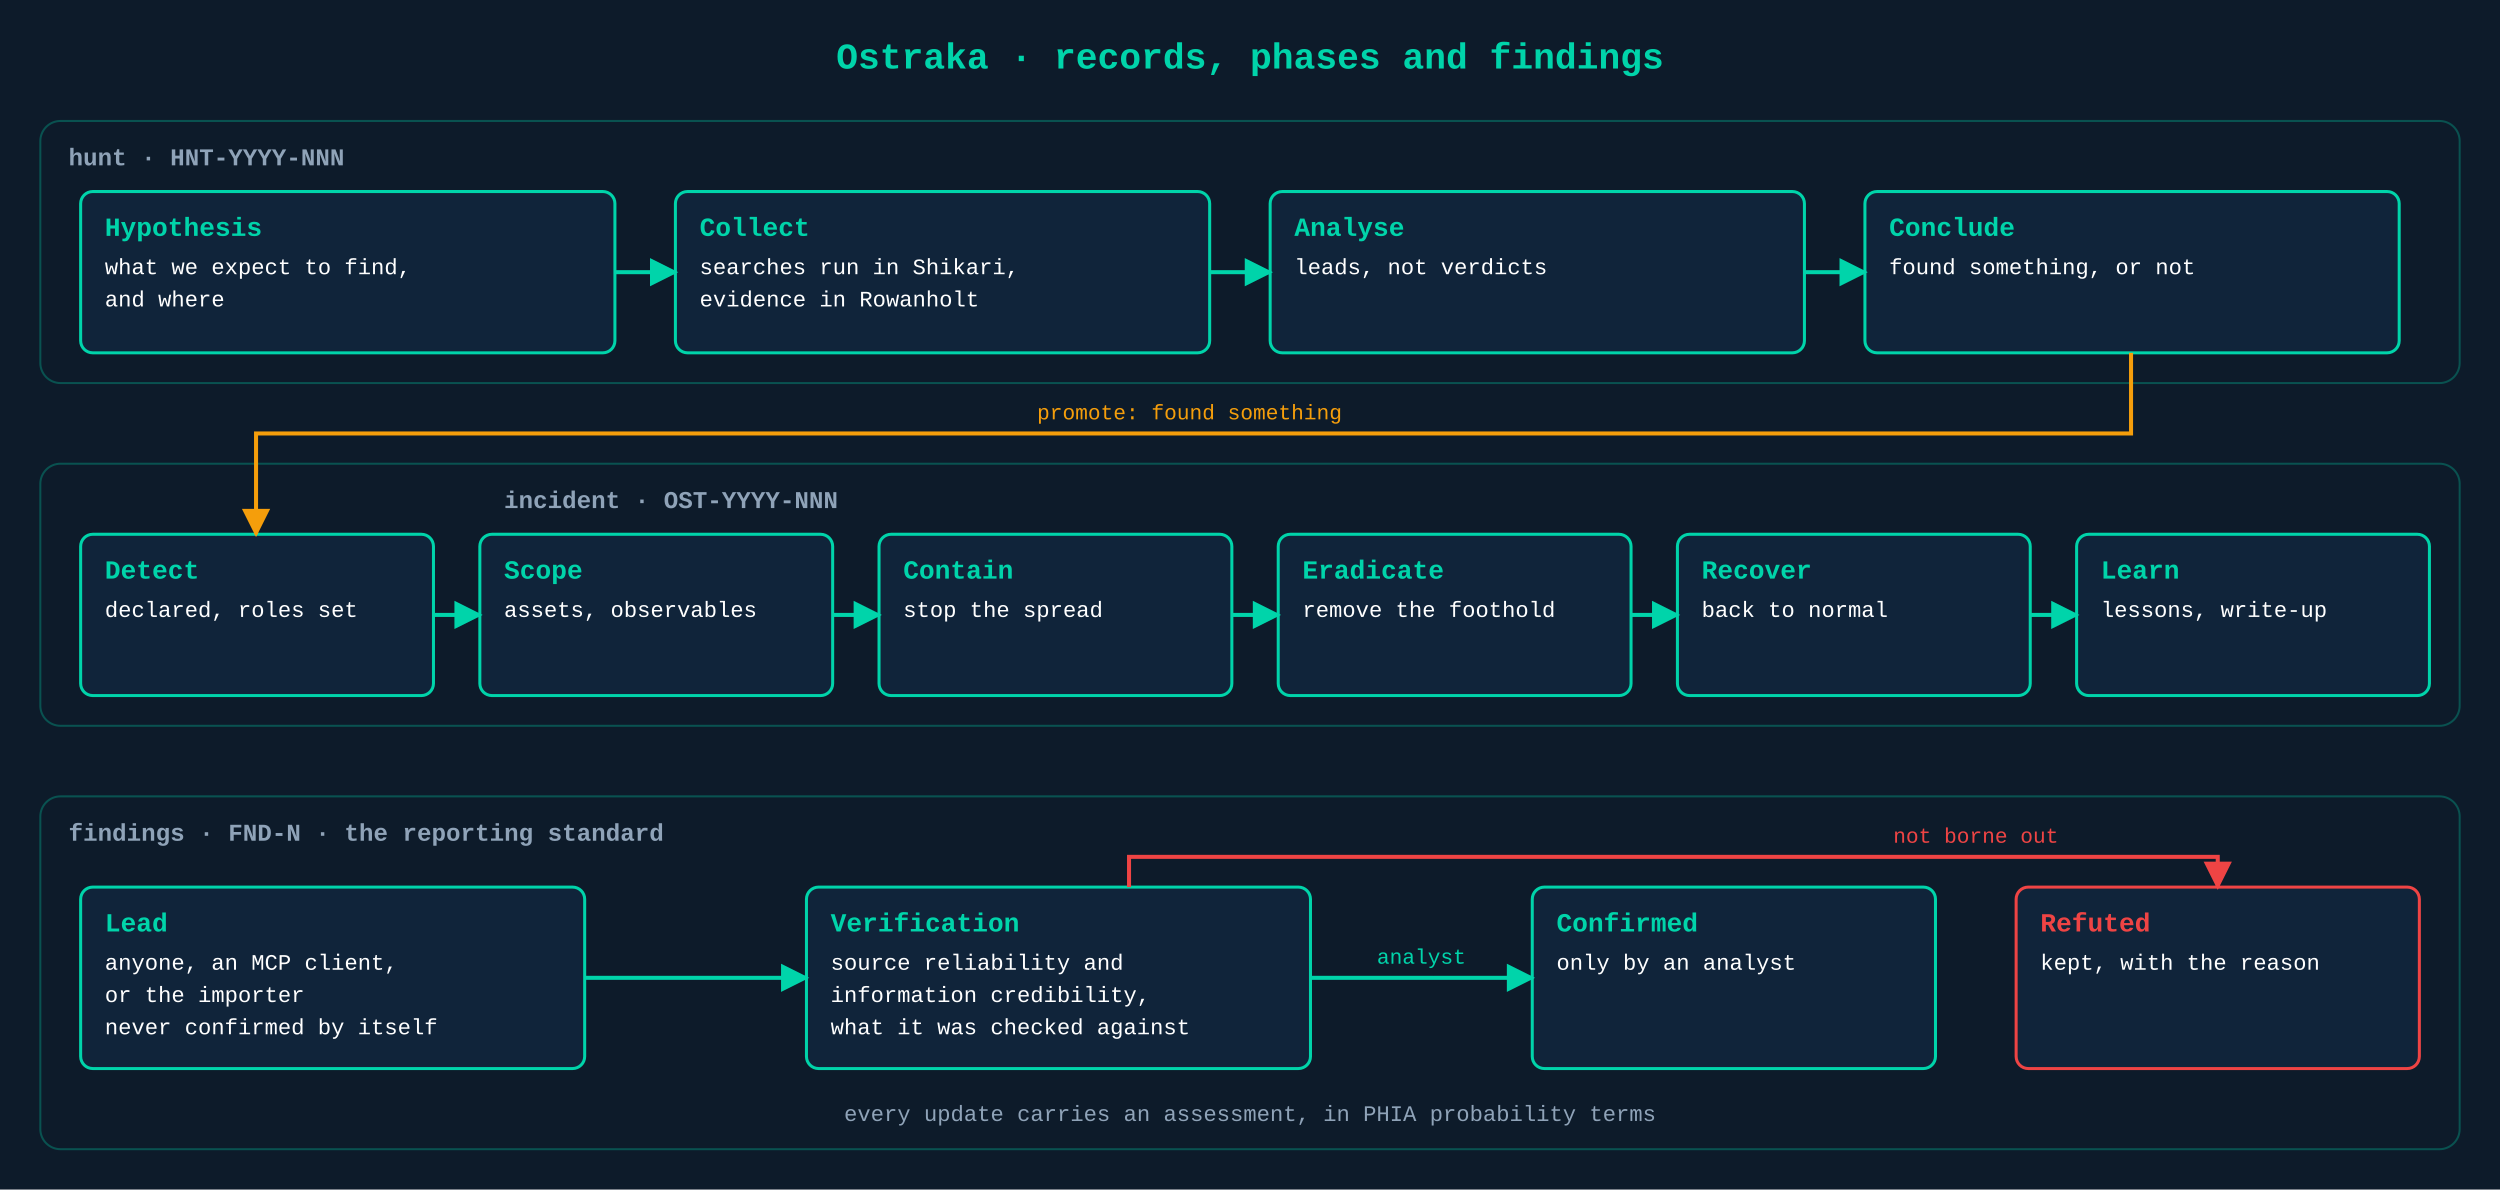
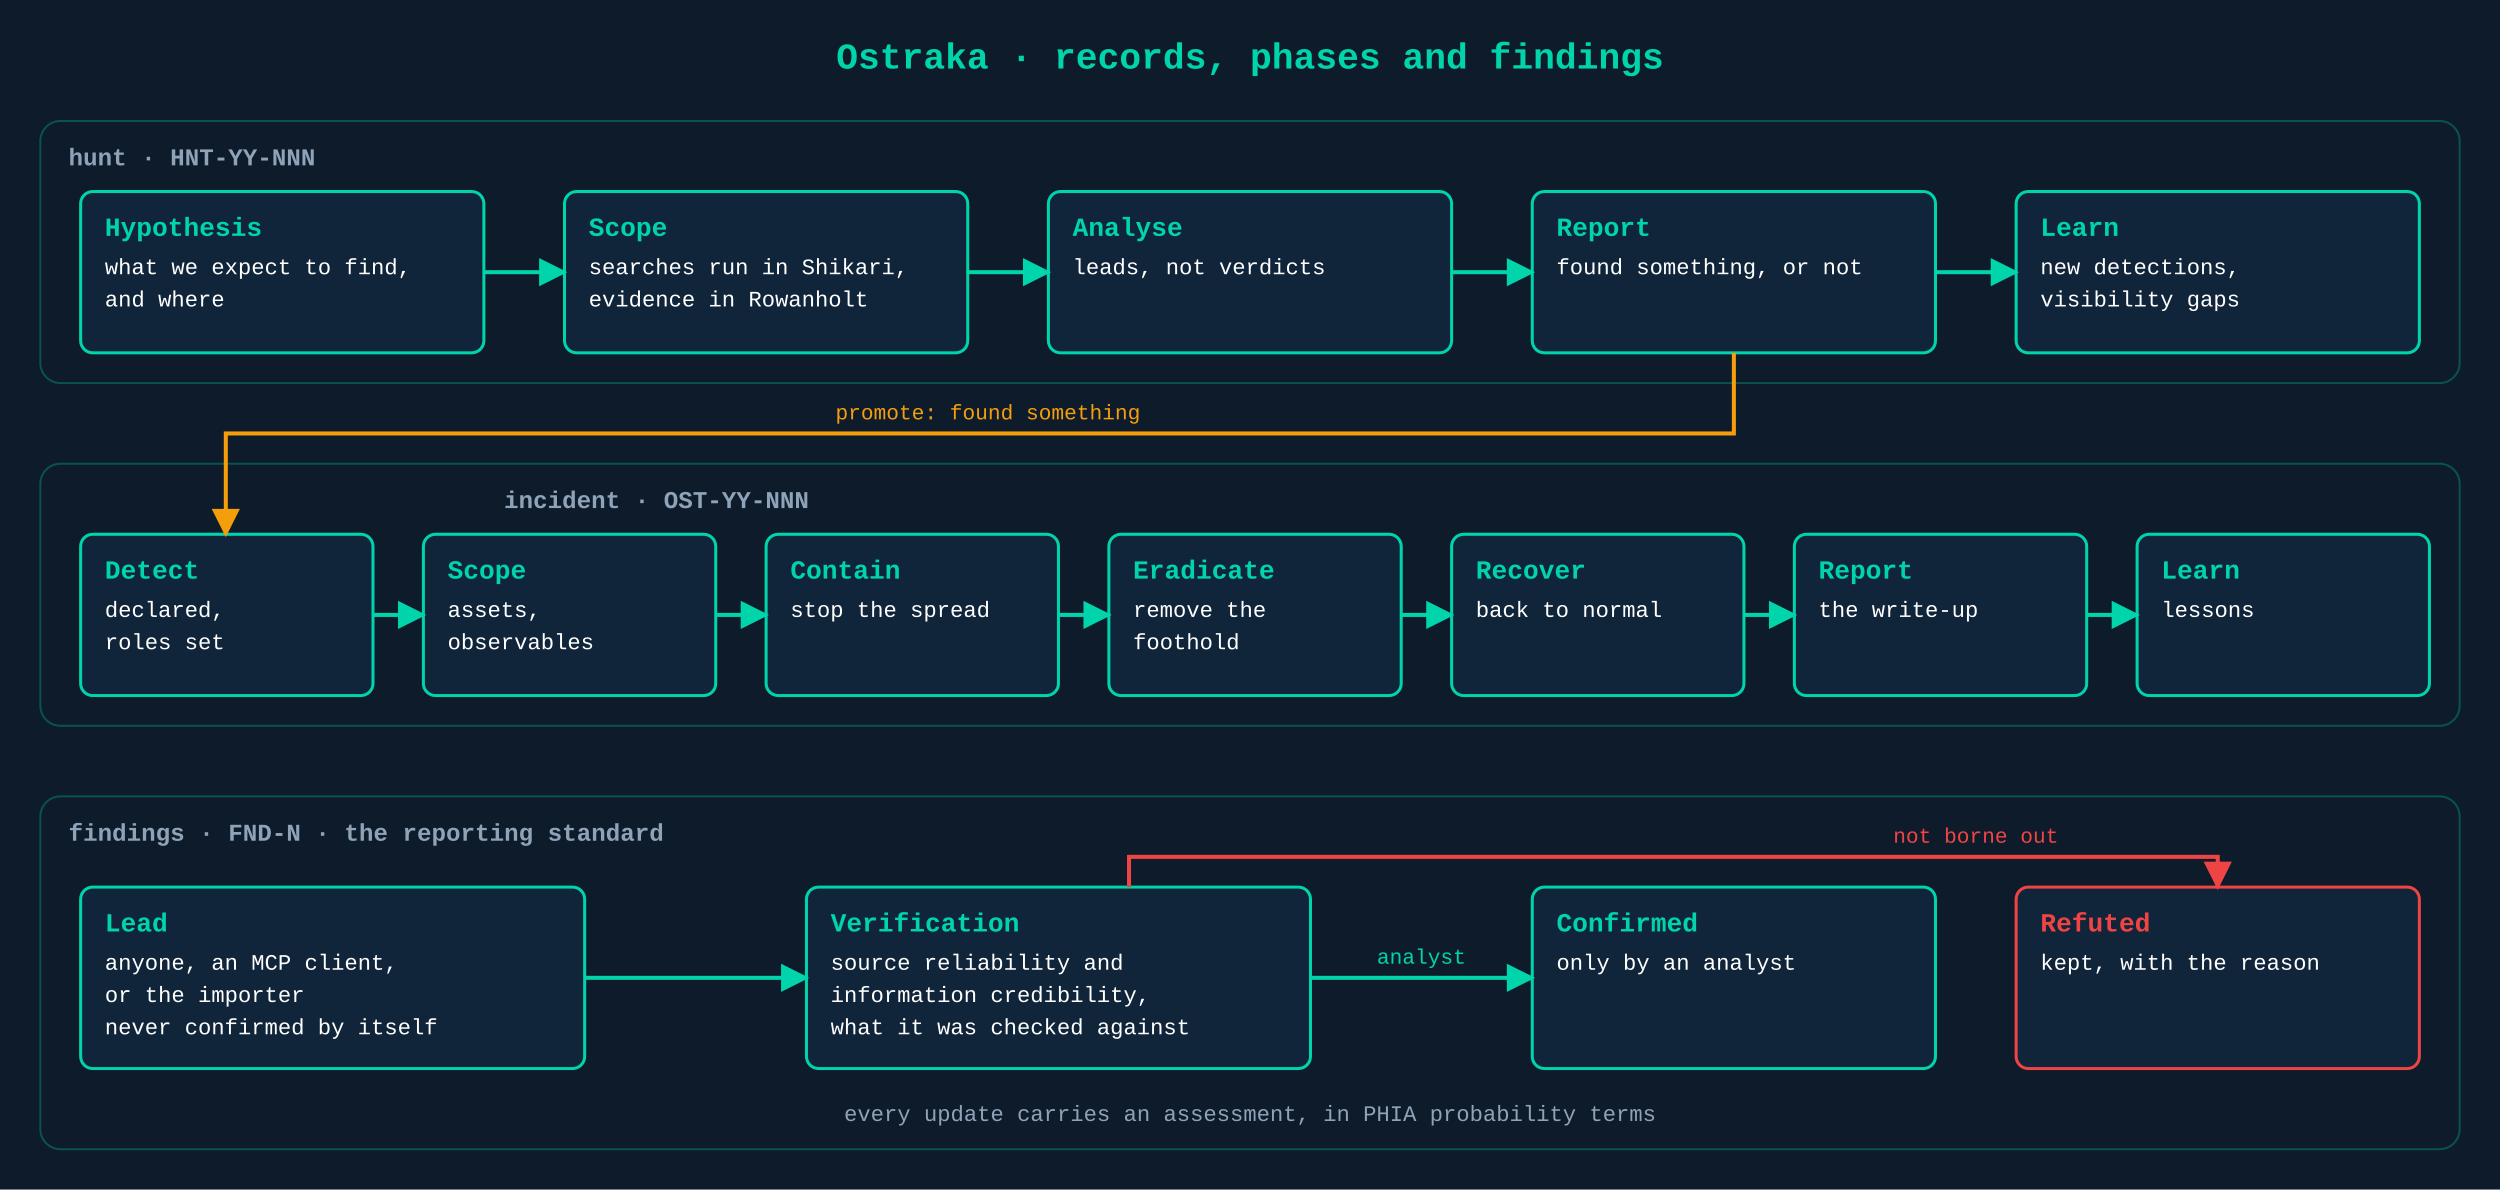
<svg xmlns="http://www.w3.org/2000/svg" viewBox="0 0 1240 590" font-family="'JetBrains Mono','Courier New',monospace">
  <defs>
    <marker id="et" viewBox="0 0 10 10" refX="9" refY="5" markerWidth="7" markerHeight="7" orient="auto">
      <path d="M0 0 L10 5 L0 10 z" fill="#00D4AA" />
    </marker>
    <marker id="st" viewBox="0 0 10 10" refX="1" refY="5" markerWidth="7" markerHeight="7" orient="auto">
      <path d="M10 0 L0 5 L10 10 z" fill="#00D4AA" />
    </marker>
    <marker id="ea" viewBox="0 0 10 10" refX="9" refY="5" markerWidth="7" markerHeight="7" orient="auto">
      <path d="M0 0 L10 5 L0 10 z" fill="#F59E0B" />
    </marker>
    <marker id="sa" viewBox="0 0 10 10" refX="1" refY="5" markerWidth="7" markerHeight="7" orient="auto">
      <path d="M10 0 L0 5 L10 10 z" fill="#F59E0B" />
    </marker>
    <marker id="er" viewBox="0 0 10 10" refX="9" refY="5" markerWidth="7" markerHeight="7" orient="auto">
      <path d="M0 0 L10 5 L0 10 z" fill="#EF4444" />
    </marker>
    <marker id="sr" viewBox="0 0 10 10" refX="1" refY="5" markerWidth="7" markerHeight="7" orient="auto">
      <path d="M10 0 L0 5 L10 10 z" fill="#EF4444" />
    </marker>
  </defs>
  <rect width="1240" height="590" fill="#0D1B2A" />
  <text x="620.0" y="34" font-size="18" fill="#00D4AA" text-anchor="middle" font-weight="700">Ostraka · records, phases and findings</text>
  <rect x="20" y="60" width="1200" height="130" rx="10" fill="none" stroke="#00D4AA" stroke-opacity="0.3" stroke-width="1" />
-   <text x="34" y="82" font-size="12" fill="#8FA3B8" text-anchor="start" font-weight="700">hunt  ·  HNT-YYYY-NNN</text>
-   <rect x="40" y="95" width="265" height="80" rx="6" fill="#10243A" stroke="#00D4AA" stroke-width="1.5" />
+   <text x="34" y="82" font-size="12" fill="#8FA3B8" text-anchor="start" font-weight="700">hunt  ·  HNT-YY-NNN</text>
+   <rect x="40" y="95" width="200" height="80" rx="6" fill="#10243A" stroke="#00D4AA" stroke-width="1.5" />
  <text x="52" y="117" font-size="13" fill="#00D4AA" text-anchor="start" font-weight="700">Hypothesis</text>
  <text x="52" y="136" font-size="11" fill="#FFFFFF" text-anchor="start" font-weight="400">what we expect to find,</text>
  <text x="52" y="152" font-size="11" fill="#FFFFFF" text-anchor="start" font-weight="400">and where</text>
-   <rect x="335" y="95" width="265" height="80" rx="6" fill="#10243A" stroke="#00D4AA" stroke-width="1.5" />
-   <text x="347" y="117" font-size="13" fill="#00D4AA" text-anchor="start" font-weight="700">Collect</text>
-   <text x="347" y="136" font-size="11" fill="#FFFFFF" text-anchor="start" font-weight="400">searches run in Shikari,</text>
-   <text x="347" y="152" font-size="11" fill="#FFFFFF" text-anchor="start" font-weight="400">evidence in Rowanholt</text>
-   <rect x="630" y="95" width="265" height="80" rx="6" fill="#10243A" stroke="#00D4AA" stroke-width="1.5" />
-   <text x="642" y="117" font-size="13" fill="#00D4AA" text-anchor="start" font-weight="700">Analyse</text>
-   <text x="642" y="136" font-size="11" fill="#FFFFFF" text-anchor="start" font-weight="400">leads, not verdicts</text>
-   <rect x="925" y="95" width="265" height="80" rx="6" fill="#10243A" stroke="#00D4AA" stroke-width="1.5" />
-   <text x="937" y="117" font-size="13" fill="#00D4AA" text-anchor="start" font-weight="700">Conclude</text>
-   <text x="937" y="136" font-size="11" fill="#FFFFFF" text-anchor="start" font-weight="400">found something, or not</text>
-   <path d="M305 135 L335 135" fill="none" stroke="#00D4AA" stroke-width="2" marker-end="url(#et)" />
-   <path d="M600 135 L630 135" fill="none" stroke="#00D4AA" stroke-width="2" marker-end="url(#et)" />
-   <path d="M895 135 L925 135" fill="none" stroke="#00D4AA" stroke-width="2" marker-end="url(#et)" />
+   <rect x="280" y="95" width="200" height="80" rx="6" fill="#10243A" stroke="#00D4AA" stroke-width="1.5" />
+   <text x="292" y="117" font-size="13" fill="#00D4AA" text-anchor="start" font-weight="700">Scope</text>
+   <text x="292" y="136" font-size="11" fill="#FFFFFF" text-anchor="start" font-weight="400">searches run in Shikari,</text>
+   <text x="292" y="152" font-size="11" fill="#FFFFFF" text-anchor="start" font-weight="400">evidence in Rowanholt</text>
+   <rect x="520" y="95" width="200" height="80" rx="6" fill="#10243A" stroke="#00D4AA" stroke-width="1.5" />
+   <text x="532" y="117" font-size="13" fill="#00D4AA" text-anchor="start" font-weight="700">Analyse</text>
+   <text x="532" y="136" font-size="11" fill="#FFFFFF" text-anchor="start" font-weight="400">leads, not verdicts</text>
+   <rect x="760" y="95" width="200" height="80" rx="6" fill="#10243A" stroke="#00D4AA" stroke-width="1.5" />
+   <text x="772" y="117" font-size="13" fill="#00D4AA" text-anchor="start" font-weight="700">Report</text>
+   <text x="772" y="136" font-size="11" fill="#FFFFFF" text-anchor="start" font-weight="400">found something, or not</text>
+   <rect x="1000" y="95" width="200" height="80" rx="6" fill="#10243A" stroke="#00D4AA" stroke-width="1.5" />
+   <text x="1012" y="117" font-size="13" fill="#00D4AA" text-anchor="start" font-weight="700">Learn</text>
+   <text x="1012" y="136" font-size="11" fill="#FFFFFF" text-anchor="start" font-weight="400">new detections,</text>
+   <text x="1012" y="152" font-size="11" fill="#FFFFFF" text-anchor="start" font-weight="400">visibility gaps</text>
+   <path d="M240 135 L280 135" fill="none" stroke="#00D4AA" stroke-width="2" marker-end="url(#et)" />
+   <path d="M480 135 L520 135" fill="none" stroke="#00D4AA" stroke-width="2" marker-end="url(#et)" />
+   <path d="M720 135 L760 135" fill="none" stroke="#00D4AA" stroke-width="2" marker-end="url(#et)" />
+   <path d="M960 135 L1000 135" fill="none" stroke="#00D4AA" stroke-width="2" marker-end="url(#et)" />
  <rect x="20" y="230" width="1200" height="130" rx="10" fill="none" stroke="#00D4AA" stroke-opacity="0.3" stroke-width="1" />
-   <text x="250" y="252" font-size="12" fill="#8FA3B8" text-anchor="start" font-weight="700">incident  ·  OST-YYYY-NNN</text>
-   <rect x="40" y="265" width="175" height="80" rx="6" fill="#10243A" stroke="#00D4AA" stroke-width="1.5" />
+   <text x="250" y="252" font-size="12" fill="#8FA3B8" text-anchor="start" font-weight="700">incident  ·  OST-YY-NNN</text>
+   <rect x="40" y="265" width="145" height="80" rx="6" fill="#10243A" stroke="#00D4AA" stroke-width="1.5" />
  <text x="52" y="287" font-size="13" fill="#00D4AA" text-anchor="start" font-weight="700">Detect</text>
-   <text x="52" y="306" font-size="11" fill="#FFFFFF" text-anchor="start" font-weight="400">declared, roles set</text>
-   <rect x="238" y="265" width="175" height="80" rx="6" fill="#10243A" stroke="#00D4AA" stroke-width="1.5" />
-   <text x="250" y="287" font-size="13" fill="#00D4AA" text-anchor="start" font-weight="700">Scope</text>
-   <text x="250" y="306" font-size="11" fill="#FFFFFF" text-anchor="start" font-weight="400">assets, observables</text>
-   <rect x="436" y="265" width="175" height="80" rx="6" fill="#10243A" stroke="#00D4AA" stroke-width="1.5" />
-   <text x="448" y="287" font-size="13" fill="#00D4AA" text-anchor="start" font-weight="700">Contain</text>
-   <text x="448" y="306" font-size="11" fill="#FFFFFF" text-anchor="start" font-weight="400">stop the spread</text>
-   <rect x="634" y="265" width="175" height="80" rx="6" fill="#10243A" stroke="#00D4AA" stroke-width="1.5" />
-   <text x="646" y="287" font-size="13" fill="#00D4AA" text-anchor="start" font-weight="700">Eradicate</text>
-   <text x="646" y="306" font-size="11" fill="#FFFFFF" text-anchor="start" font-weight="400">remove the foothold</text>
-   <rect x="832" y="265" width="175" height="80" rx="6" fill="#10243A" stroke="#00D4AA" stroke-width="1.5" />
-   <text x="844" y="287" font-size="13" fill="#00D4AA" text-anchor="start" font-weight="700">Recover</text>
-   <text x="844" y="306" font-size="11" fill="#FFFFFF" text-anchor="start" font-weight="400">back to normal</text>
-   <rect x="1030" y="265" width="175" height="80" rx="6" fill="#10243A" stroke="#00D4AA" stroke-width="1.5" />
-   <text x="1042" y="287" font-size="13" fill="#00D4AA" text-anchor="start" font-weight="700">Learn</text>
-   <text x="1042" y="306" font-size="11" fill="#FFFFFF" text-anchor="start" font-weight="400">lessons, write-up</text>
-   <path d="M215 305 L238 305" fill="none" stroke="#00D4AA" stroke-width="2" marker-end="url(#et)" />
-   <path d="M413 305 L436 305" fill="none" stroke="#00D4AA" stroke-width="2" marker-end="url(#et)" />
-   <path d="M611 305 L634 305" fill="none" stroke="#00D4AA" stroke-width="2" marker-end="url(#et)" />
-   <path d="M809 305 L832 305" fill="none" stroke="#00D4AA" stroke-width="2" marker-end="url(#et)" />
-   <path d="M1007 305 L1030 305" fill="none" stroke="#00D4AA" stroke-width="2" marker-end="url(#et)" />
-   <path d="M1057 175 L1057 215 L127 215 L127 265" fill="none" stroke="#F59E0B" stroke-width="2" marker-end="url(#ea)" />
-   <text x="590" y="208" font-size="10.5" fill="#F59E0B" text-anchor="middle" paint-order="stroke" stroke="#0D1B2A" stroke-width="4">promote: found something</text>
+   <text x="52" y="306" font-size="11" fill="#FFFFFF" text-anchor="start" font-weight="400">declared,</text>
+   <text x="52" y="322" font-size="11" fill="#FFFFFF" text-anchor="start" font-weight="400">roles set</text>
+   <rect x="210" y="265" width="145" height="80" rx="6" fill="#10243A" stroke="#00D4AA" stroke-width="1.5" />
+   <text x="222" y="287" font-size="13" fill="#00D4AA" text-anchor="start" font-weight="700">Scope</text>
+   <text x="222" y="306" font-size="11" fill="#FFFFFF" text-anchor="start" font-weight="400">assets,</text>
+   <text x="222" y="322" font-size="11" fill="#FFFFFF" text-anchor="start" font-weight="400">observables</text>
+   <rect x="380" y="265" width="145" height="80" rx="6" fill="#10243A" stroke="#00D4AA" stroke-width="1.5" />
+   <text x="392" y="287" font-size="13" fill="#00D4AA" text-anchor="start" font-weight="700">Contain</text>
+   <text x="392" y="306" font-size="11" fill="#FFFFFF" text-anchor="start" font-weight="400">stop the spread</text>
+   <rect x="550" y="265" width="145" height="80" rx="6" fill="#10243A" stroke="#00D4AA" stroke-width="1.5" />
+   <text x="562" y="287" font-size="13" fill="#00D4AA" text-anchor="start" font-weight="700">Eradicate</text>
+   <text x="562" y="306" font-size="11" fill="#FFFFFF" text-anchor="start" font-weight="400">remove the</text>
+   <text x="562" y="322" font-size="11" fill="#FFFFFF" text-anchor="start" font-weight="400">foothold</text>
+   <rect x="720" y="265" width="145" height="80" rx="6" fill="#10243A" stroke="#00D4AA" stroke-width="1.5" />
+   <text x="732" y="287" font-size="13" fill="#00D4AA" text-anchor="start" font-weight="700">Recover</text>
+   <text x="732" y="306" font-size="11" fill="#FFFFFF" text-anchor="start" font-weight="400">back to normal</text>
+   <rect x="890" y="265" width="145" height="80" rx="6" fill="#10243A" stroke="#00D4AA" stroke-width="1.5" />
+   <text x="902" y="287" font-size="13" fill="#00D4AA" text-anchor="start" font-weight="700">Report</text>
+   <text x="902" y="306" font-size="11" fill="#FFFFFF" text-anchor="start" font-weight="400">the write-up</text>
+   <rect x="1060" y="265" width="145" height="80" rx="6" fill="#10243A" stroke="#00D4AA" stroke-width="1.5" />
+   <text x="1072" y="287" font-size="13" fill="#00D4AA" text-anchor="start" font-weight="700">Learn</text>
+   <text x="1072" y="306" font-size="11" fill="#FFFFFF" text-anchor="start" font-weight="400">lessons</text>
+   <path d="M185 305 L210 305" fill="none" stroke="#00D4AA" stroke-width="2" marker-end="url(#et)" />
+   <path d="M355 305 L380 305" fill="none" stroke="#00D4AA" stroke-width="2" marker-end="url(#et)" />
+   <path d="M525 305 L550 305" fill="none" stroke="#00D4AA" stroke-width="2" marker-end="url(#et)" />
+   <path d="M695 305 L720 305" fill="none" stroke="#00D4AA" stroke-width="2" marker-end="url(#et)" />
+   <path d="M865 305 L890 305" fill="none" stroke="#00D4AA" stroke-width="2" marker-end="url(#et)" />
+   <path d="M1035 305 L1060 305" fill="none" stroke="#00D4AA" stroke-width="2" marker-end="url(#et)" />
+   <path d="M860 175 L860 215 L112 215 L112 265" fill="none" stroke="#F59E0B" stroke-width="2" marker-end="url(#ea)" />
+   <text x="490" y="208" font-size="10.5" fill="#F59E0B" text-anchor="middle" paint-order="stroke" stroke="#0D1B2A" stroke-width="4">promote: found something</text>
  <rect x="20" y="395" width="1200" height="175" rx="10" fill="none" stroke="#00D4AA" stroke-opacity="0.3" stroke-width="1" />
  <text x="34" y="417" font-size="12" fill="#8FA3B8" text-anchor="start" font-weight="700">findings  ·  FND-N  ·  the reporting standard</text>
  <rect x="40" y="440" width="250" height="90" rx="6" fill="#10243A" stroke="#00D4AA" stroke-width="1.5" />
  <text x="52" y="462" font-size="13" fill="#00D4AA" text-anchor="start" font-weight="700">Lead</text>
  <text x="52" y="481" font-size="11" fill="#FFFFFF" text-anchor="start" font-weight="400">anyone, an MCP client,</text>
  <text x="52" y="497" font-size="11" fill="#FFFFFF" text-anchor="start" font-weight="400">or the importer</text>
  <text x="52" y="513" font-size="11" fill="#FFFFFF" text-anchor="start" font-weight="400">never confirmed by itself</text>
  <rect x="400" y="440" width="250" height="90" rx="6" fill="#10243A" stroke="#00D4AA" stroke-width="1.5" />
  <text x="412" y="462" font-size="13" fill="#00D4AA" text-anchor="start" font-weight="700">Verification</text>
  <text x="412" y="481" font-size="11" fill="#FFFFFF" text-anchor="start" font-weight="400">source reliability and</text>
  <text x="412" y="497" font-size="11" fill="#FFFFFF" text-anchor="start" font-weight="400">information credibility,</text>
  <text x="412" y="513" font-size="11" fill="#FFFFFF" text-anchor="start" font-weight="400">what it was checked against</text>
  <rect x="760" y="440" width="200" height="90" rx="6" fill="#10243A" stroke="#00D4AA" stroke-width="1.5" />
  <text x="772" y="462" font-size="13" fill="#00D4AA" text-anchor="start" font-weight="700">Confirmed</text>
  <text x="772" y="481" font-size="11" fill="#FFFFFF" text-anchor="start" font-weight="400">only by an analyst</text>
  <rect x="1000" y="440" width="200" height="90" rx="6" fill="#10243A" stroke="#EF4444" stroke-width="1.5" />
  <text x="1012" y="462" font-size="13" fill="#EF4444" text-anchor="start" font-weight="700">Refuted</text>
  <text x="1012" y="481" font-size="11" fill="#FFFFFF" text-anchor="start" font-weight="400">kept, with the reason</text>
  <path d="M290 485 L400 485" fill="none" stroke="#00D4AA" stroke-width="2" marker-end="url(#et)" />
  <path d="M650 485 L760 485" fill="none" stroke="#00D4AA" stroke-width="2" marker-end="url(#et)" />
  <text x="705.0" y="478.0" font-size="10.5" fill="#00D4AA" text-anchor="middle" paint-order="stroke" stroke="#0D1B2A" stroke-width="4">analyst</text>
  <path d="M560 440 L560 425 L1100 425 L1100 440" fill="none" stroke="#EF4444" stroke-width="2" marker-end="url(#er)" />
  <text x="980" y="418" font-size="10.5" fill="#EF4444" text-anchor="middle" paint-order="stroke" stroke="#0D1B2A" stroke-width="4">not borne out</text>
  <text x="620" y="556" font-size="11" fill="#8FA3B8" text-anchor="middle" font-weight="400">every update carries an assessment, in PHIA probability terms</text>
</svg>
